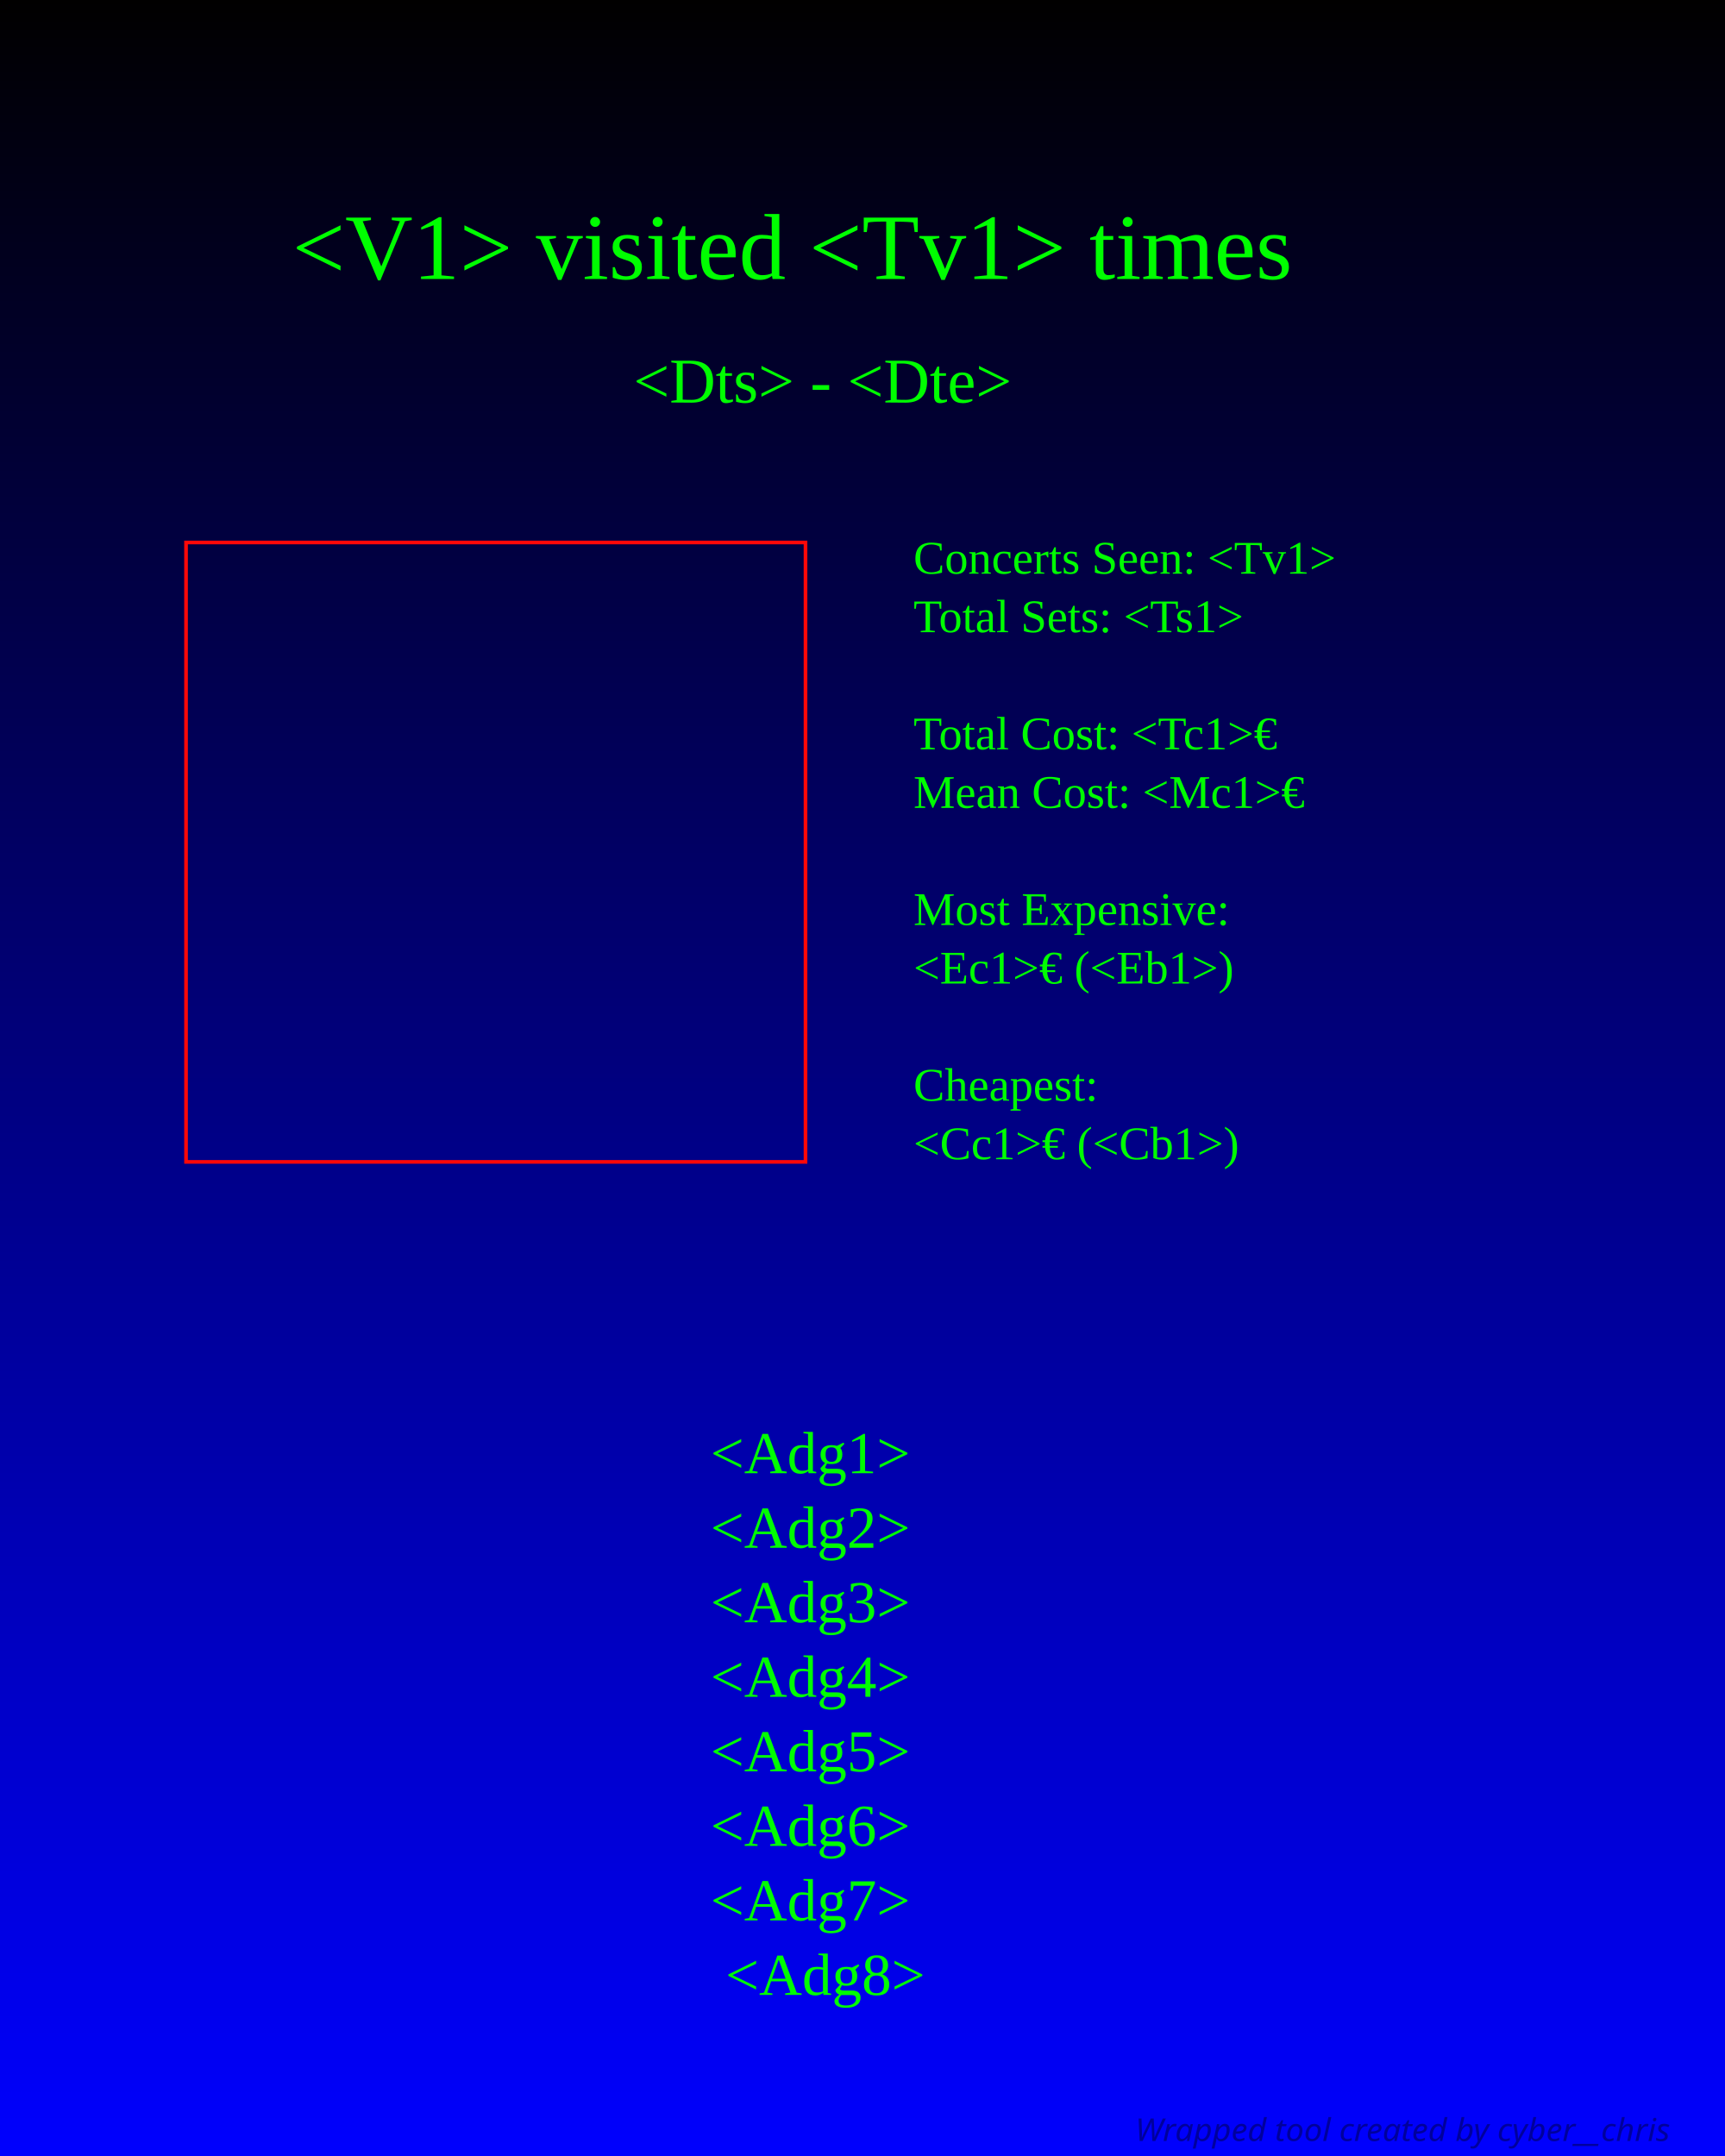
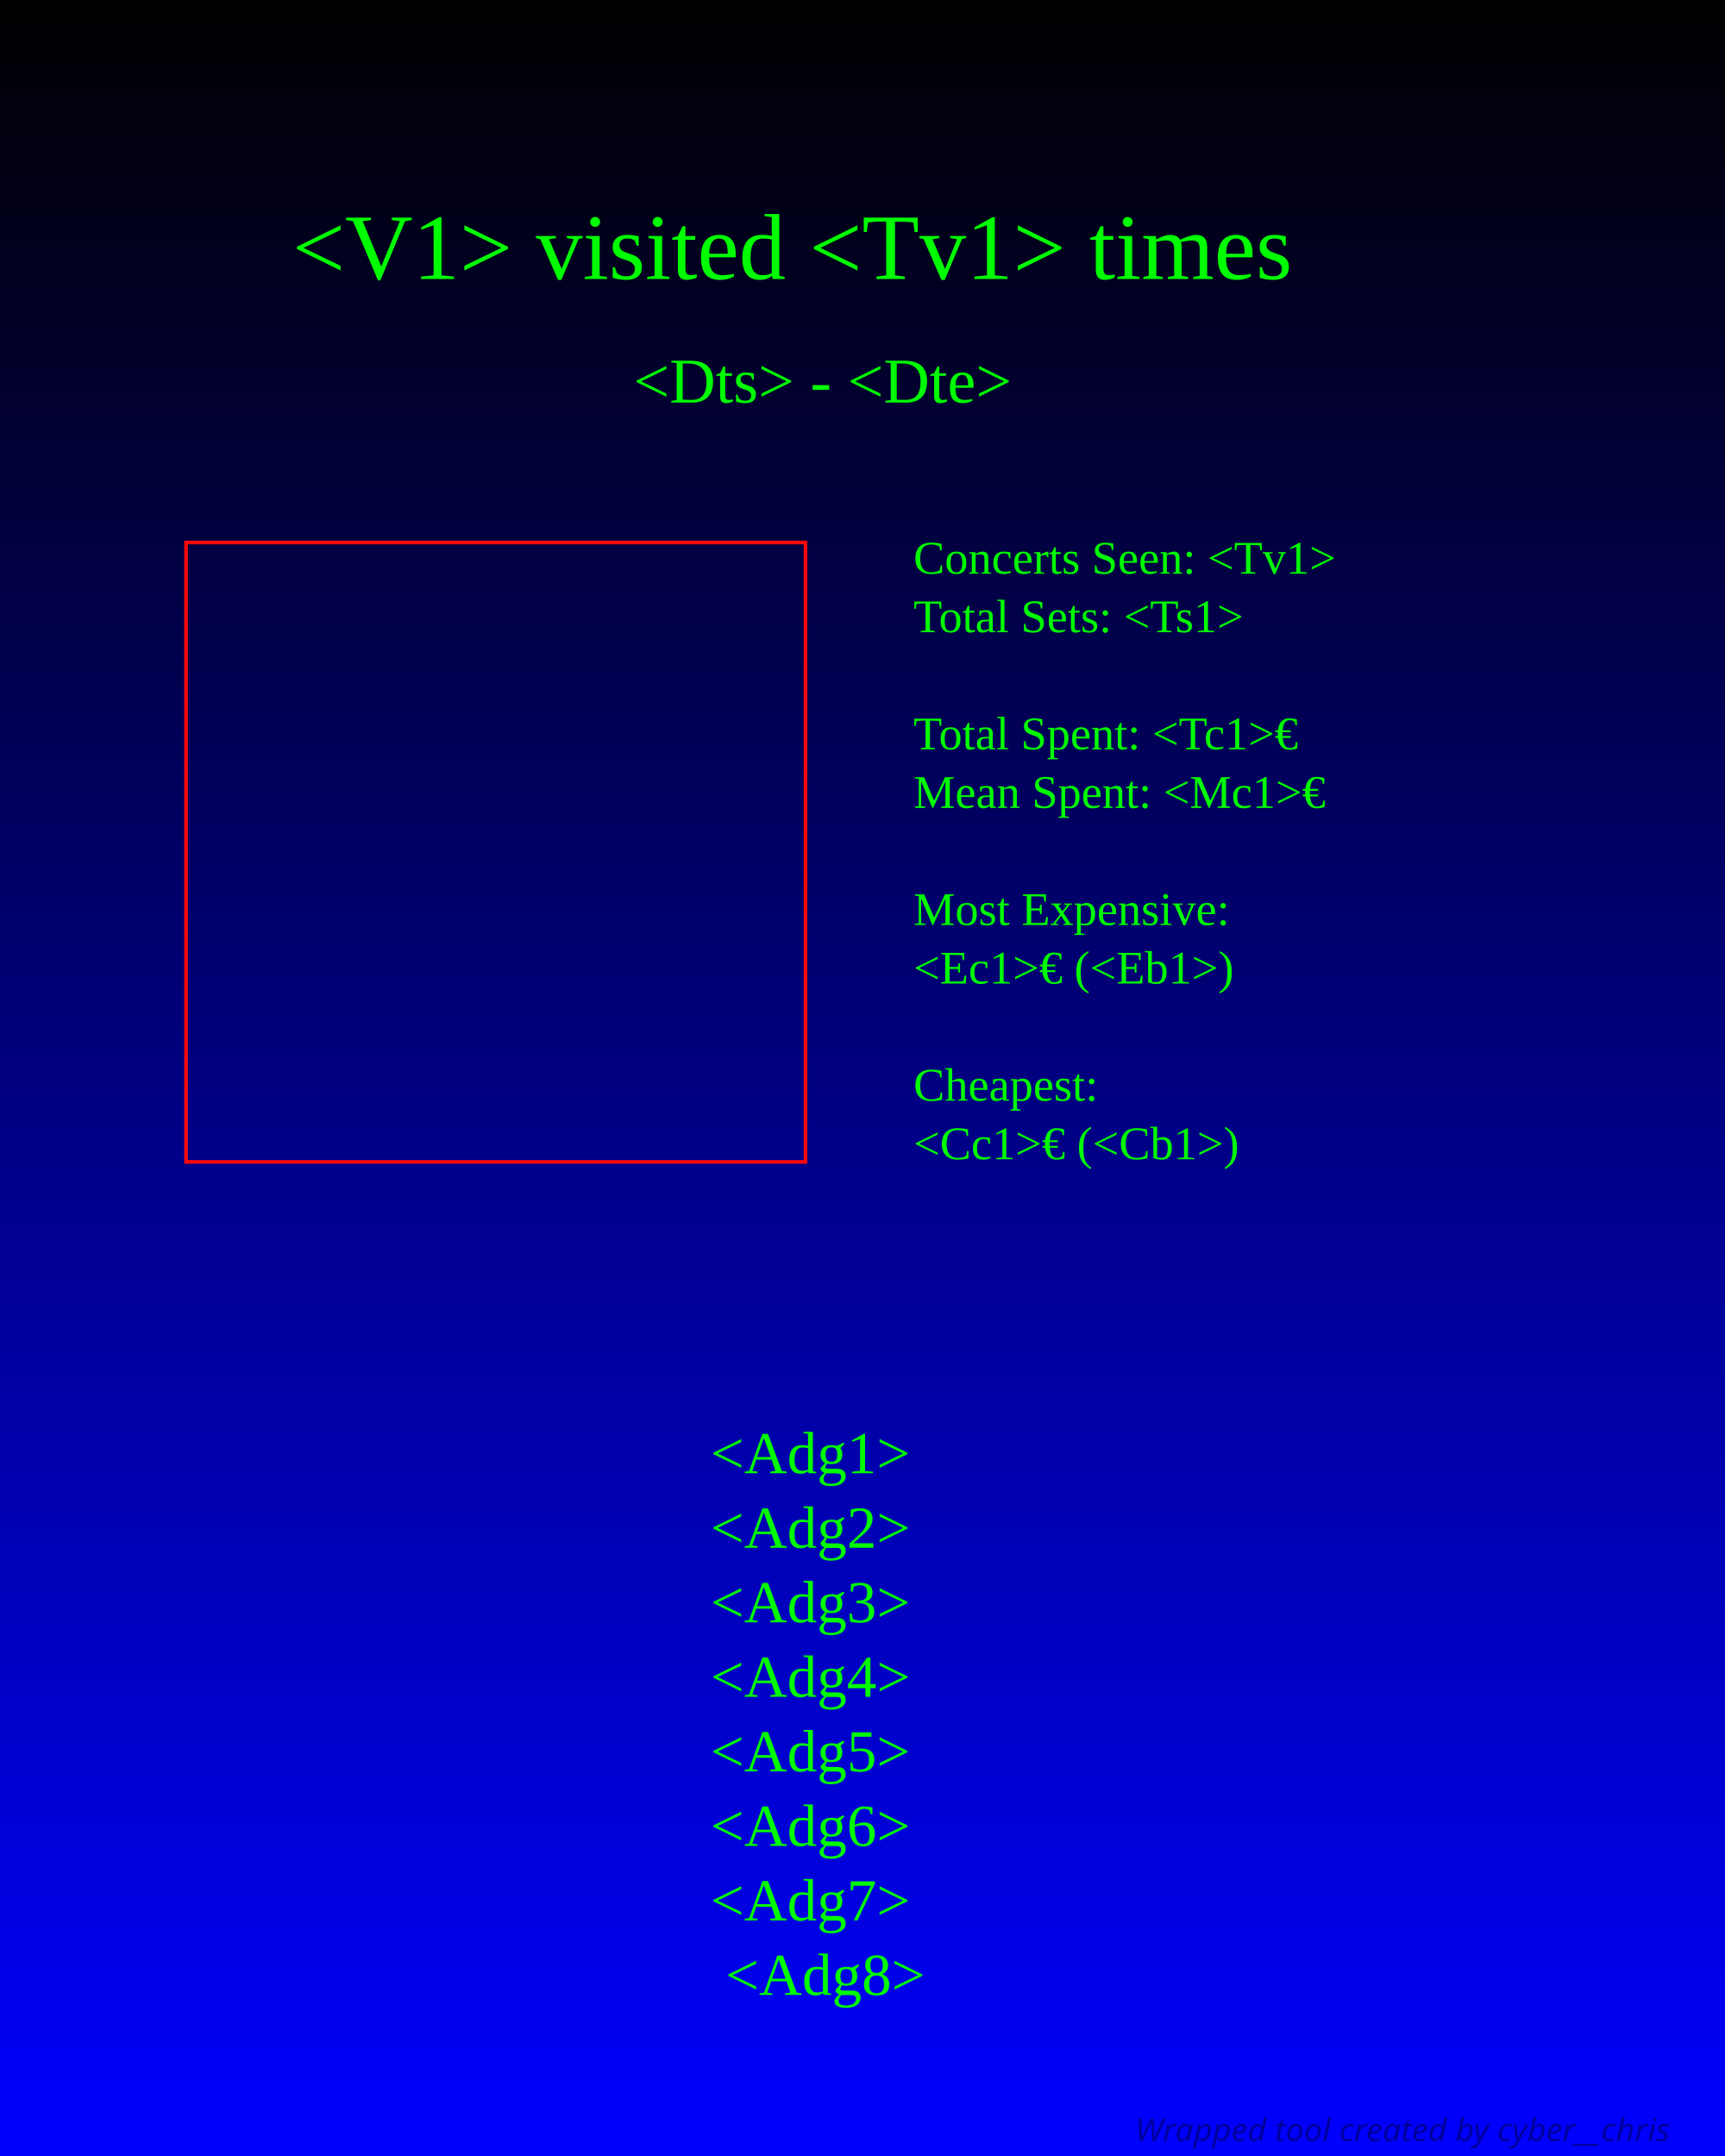
<svg xmlns="http://www.w3.org/2000/svg" xmlns:xlink="http://www.w3.org/1999/xlink" width="1080" height="1350" viewBox="0 0 1080 1350" version="1.1" id="svg1">
  <defs id="defs1">
    <pattern xlink:href="#pattern6-7" preserveAspectRatio="xMidYMid" id="pattern7" patternTransform="matrix(0.2389014,0,0,0.2389014,228.0576,249.6872)" />
    <pattern patternUnits="userSpaceOnUse" width="29" height="20" patternTransform="translate(190,350)" preserveAspectRatio="xMidYMid" style="fill:#010000" id="pattern6-7">
      <path style="fill:none;stroke:#010000;stroke-width:10;stroke-linecap:butt;stroke-dasharray:none;paint-order:stroke markers fill;stop-color:#010000" d="M 0,5 C 19,5 10,15 29,15" id="path4-2" />
    </pattern>
    <linearGradient id="linearGradient3">
      <stop style="stop-color:#010000;stop-opacity:1;" offset="0" id="stop3" />
      <stop style="stop-color:#0000fe;stop-opacity:1" offset="1" id="stop4" />
    </linearGradient>
    <linearGradient xlink:href="#linearGradient3" id="linearGradient4" x1="540" y1="0" x2="540" y2="1080" gradientUnits="userSpaceOnUse" gradientTransform="scale(1,1.25)" />
  </defs>
  <g id="layer2" style="display:inline">
    <rect style="fill:url(#linearGradient4);fill-opacity:1;stroke-width:1.118" id="rect2" width="1080" height="1350" x="0" y="0" />
    <text xml:space="preserve" style="font-size:20.056px;text-align:end;writing-mode:lr-tb;direction:ltr;text-anchor:end;display:inline;fill:#000000;fill-opacity:0.382;stroke:#ff0808;stroke-width:1.296;stroke-opacity:0" x="1053.523" y="1362.945" id="text17-0" transform="scale(1.016659,0.983614)">
      <tspan id="tspan17-3" x="1053.523" y="1362.945" style="font-style:italic;font-variant:normal;font-weight:normal;font-stretch:normal;font-size:20.056px;font-family:sans-serif;-inkscape-font-specification:'sans-serif Italic';fill:#000000;fill-opacity:0.382;stroke-width:1.296" dx="0 0 0 0 0 0 0 0 0 0 0 0 0 0 0 0 0 0 0 0 0 0 0 0 0 0 0 0 0 0 1.469">Wrapped tool created by cyber__chris</tspan>
    </text>
  </g>
  <g id="layer1" style="display:inline">
    <text xml:space="preserve" style="font-size:40px;text-align:start;writing-mode:lr-tb;direction:ltr;text-anchor:start;display:inline;fill:#00fe00;stroke-width:0.327" x="540.03" y="186.378" id="text1-3" transform="translate(7.0313395e-7,65.67517)">
      <tspan id="tspan1-6" x="540.03" y="186.378" style="font-size:40px;text-align:center;text-anchor:middle;fill:#00fe00;stroke-width:0.327">&lt;Dts&gt; - &lt;Dte&gt;</tspan>
    </text>
    <text xml:space="preserve" style="font-size:58.667px;text-align:start;writing-mode:lr-tb;direction:ltr;text-anchor:start;display:inline;fill:#00fe00;stroke-width:0.526" x="529.718" y="174.692" id="text1">
      <tspan id="tspan1" x="540.03" y="174.692" style="font-size:58.667px;text-align:center;text-anchor:middle;stroke-width:0.526">&lt;V1&gt; visited &lt;Tv1&gt; times </tspan>
    </text>
  </g>
  <g id="layer3">
    <text xml:space="preserve" style="font-size:45.869px;text-align:start;writing-mode:lr-tb;direction:ltr;text-anchor:start;display:inline;fill:none;stroke:url(#pattern7);stroke-width:0.247;stroke-linecap:butt;stroke-linejoin:miter;stroke-dasharray:none;stroke-opacity:1" x="240.003" y="203.819" id="text7">
      <tspan id="tspan7" x="0" y="0" style="fill:#00fe00;stroke:#ff0808;stroke-width:0.247;stroke-opacity:0" />
    </text>
    <text xml:space="preserve" style="font-size:29.333px;text-align:start;writing-mode:lr-tb;direction:ltr;text-anchor:start;display:inline;fill:#00fe00;stroke:#ff0808;stroke-width:0.737;stroke-linecap:butt;stroke-linejoin:miter;stroke-dasharray:none;stroke-opacity:0" x="571.919" y="359.192" id="text9">
      <tspan x="571.919" y="359.192" id="tspan5" style="font-size:29.333px;stroke-width:0.737">Concerts Seen: &lt;Tv1&gt; </tspan>
      <tspan x="571.919" y="395.859" style="font-size:29.333px;stroke-width:0.737" id="tspan33">Total Sets: &lt;Ts1&gt;</tspan>
      <tspan x="571.919" y="432.526" style="font-size:29.333px;stroke-width:0.737" id="tspan34" />
-       <tspan x="571.919" y="469.192" style="font-size:29.333px;stroke-width:0.737" id="tspan35">Total Cost: &lt;Tc1&gt;€</tspan>
-       <tspan x="571.919" y="505.859" style="font-size:29.333px;stroke-width:0.737" id="tspan36">Mean Cost: &lt;Mc1&gt;€</tspan>
+       <tspan x="571.919" y="469.192" style="font-size:29.333px;stroke-width:0.737" id="tspan35">Total Spent: &lt;Tc1&gt;€</tspan>
+       <tspan x="571.919" y="505.859" style="font-size:29.333px;stroke-width:0.737" id="tspan36">Mean Spent: &lt;Mc1&gt;€</tspan>
      <tspan x="571.919" y="542.525" style="font-size:29.333px;stroke-width:0.737" id="tspan37" />
      <tspan x="571.919" y="579.192" style="font-size:29.333px;stroke-width:0.737" id="tspan38">Most Expensive:</tspan>
      <tspan x="571.919" y="615.859" style="font-size:29.333px;stroke-width:0.737" id="tspan39">&lt;Ec1&gt;€ (&lt;Eb1&gt;)</tspan>
      <tspan x="571.919" y="652.525" style="font-size:29.333px;stroke-width:0.737" id="tspan2" />
      <tspan x="571.919" y="689.192" style="font-size:29.333px;stroke-width:0.737" id="tspan40">Cheapest:</tspan>
      <tspan x="571.919" y="725.859" style="font-size:29.333px;stroke-width:0.737" id="tspan41">&lt;Cc1&gt;€ (&lt;Cb1&gt;)</tspan>
      <tspan x="571.919" y="762.525" style="font-size:29.333px;stroke-width:0.737" id="tspan42" />
      <tspan x="571.919" y="799.192" style="font-size:29.333px;stroke-width:0.737" id="tspan43"> </tspan>
    </text>
    <text xml:space="preserve" style="font-size:37.333px;text-align:center;writing-mode:lr-tb;direction:ltr;text-anchor:middle;fill:#ff00ff;stroke:#ff0808;stroke-width:1.034;stroke-opacity:0" x="540.03" y="922.471" id="text14">
      <tspan id="tspan14" x="540.03" y="922.471" style="font-size:37.333px;fill:#00fe00">&lt;Adg1&gt;</tspan>
      <tspan x="540.03" y="969.138" style="font-size:37.333px;fill:#00fe00" id="tspan9">&lt;Adg2&gt;</tspan>
      <tspan x="540.03" y="1015.804" style="font-size:37.333px;fill:#00fe00" id="tspan11">&lt;Adg3&gt;</tspan>
      <tspan x="540.03" y="1062.471" style="font-size:37.333px;fill:#00fe00" id="tspan12">&lt;Adg4&gt;</tspan>
      <tspan x="540.03" y="1109.138" style="font-size:37.333px;fill:#00fe00" id="tspan13">&lt;Adg5&gt;</tspan>
      <tspan x="540.03" y="1155.804" style="font-size:37.333px;fill:#00fe00" id="tspan15">&lt;Adg6&gt;</tspan>
      <tspan x="540.03" y="1202.471" style="font-size:37.333px;fill:#00fe00" id="tspan19">&lt;Adg7&gt;</tspan>
      <tspan x="540.03" y="1249.137" style="font-size:37.333px;fill:#00fe00" id="tspan21">&lt;Adg8&gt;</tspan>
    </text>
  </g>
  <rect style="display:inline;fill:none;stroke:#ff0808;stroke-width:2.287;stroke-linecap:butt;stroke-linejoin:miter;stroke-dasharray:none;stroke-opacity:1" id="rect1" width="387.846" height="387.846" x="116.473" y="339.681" />
</svg>
